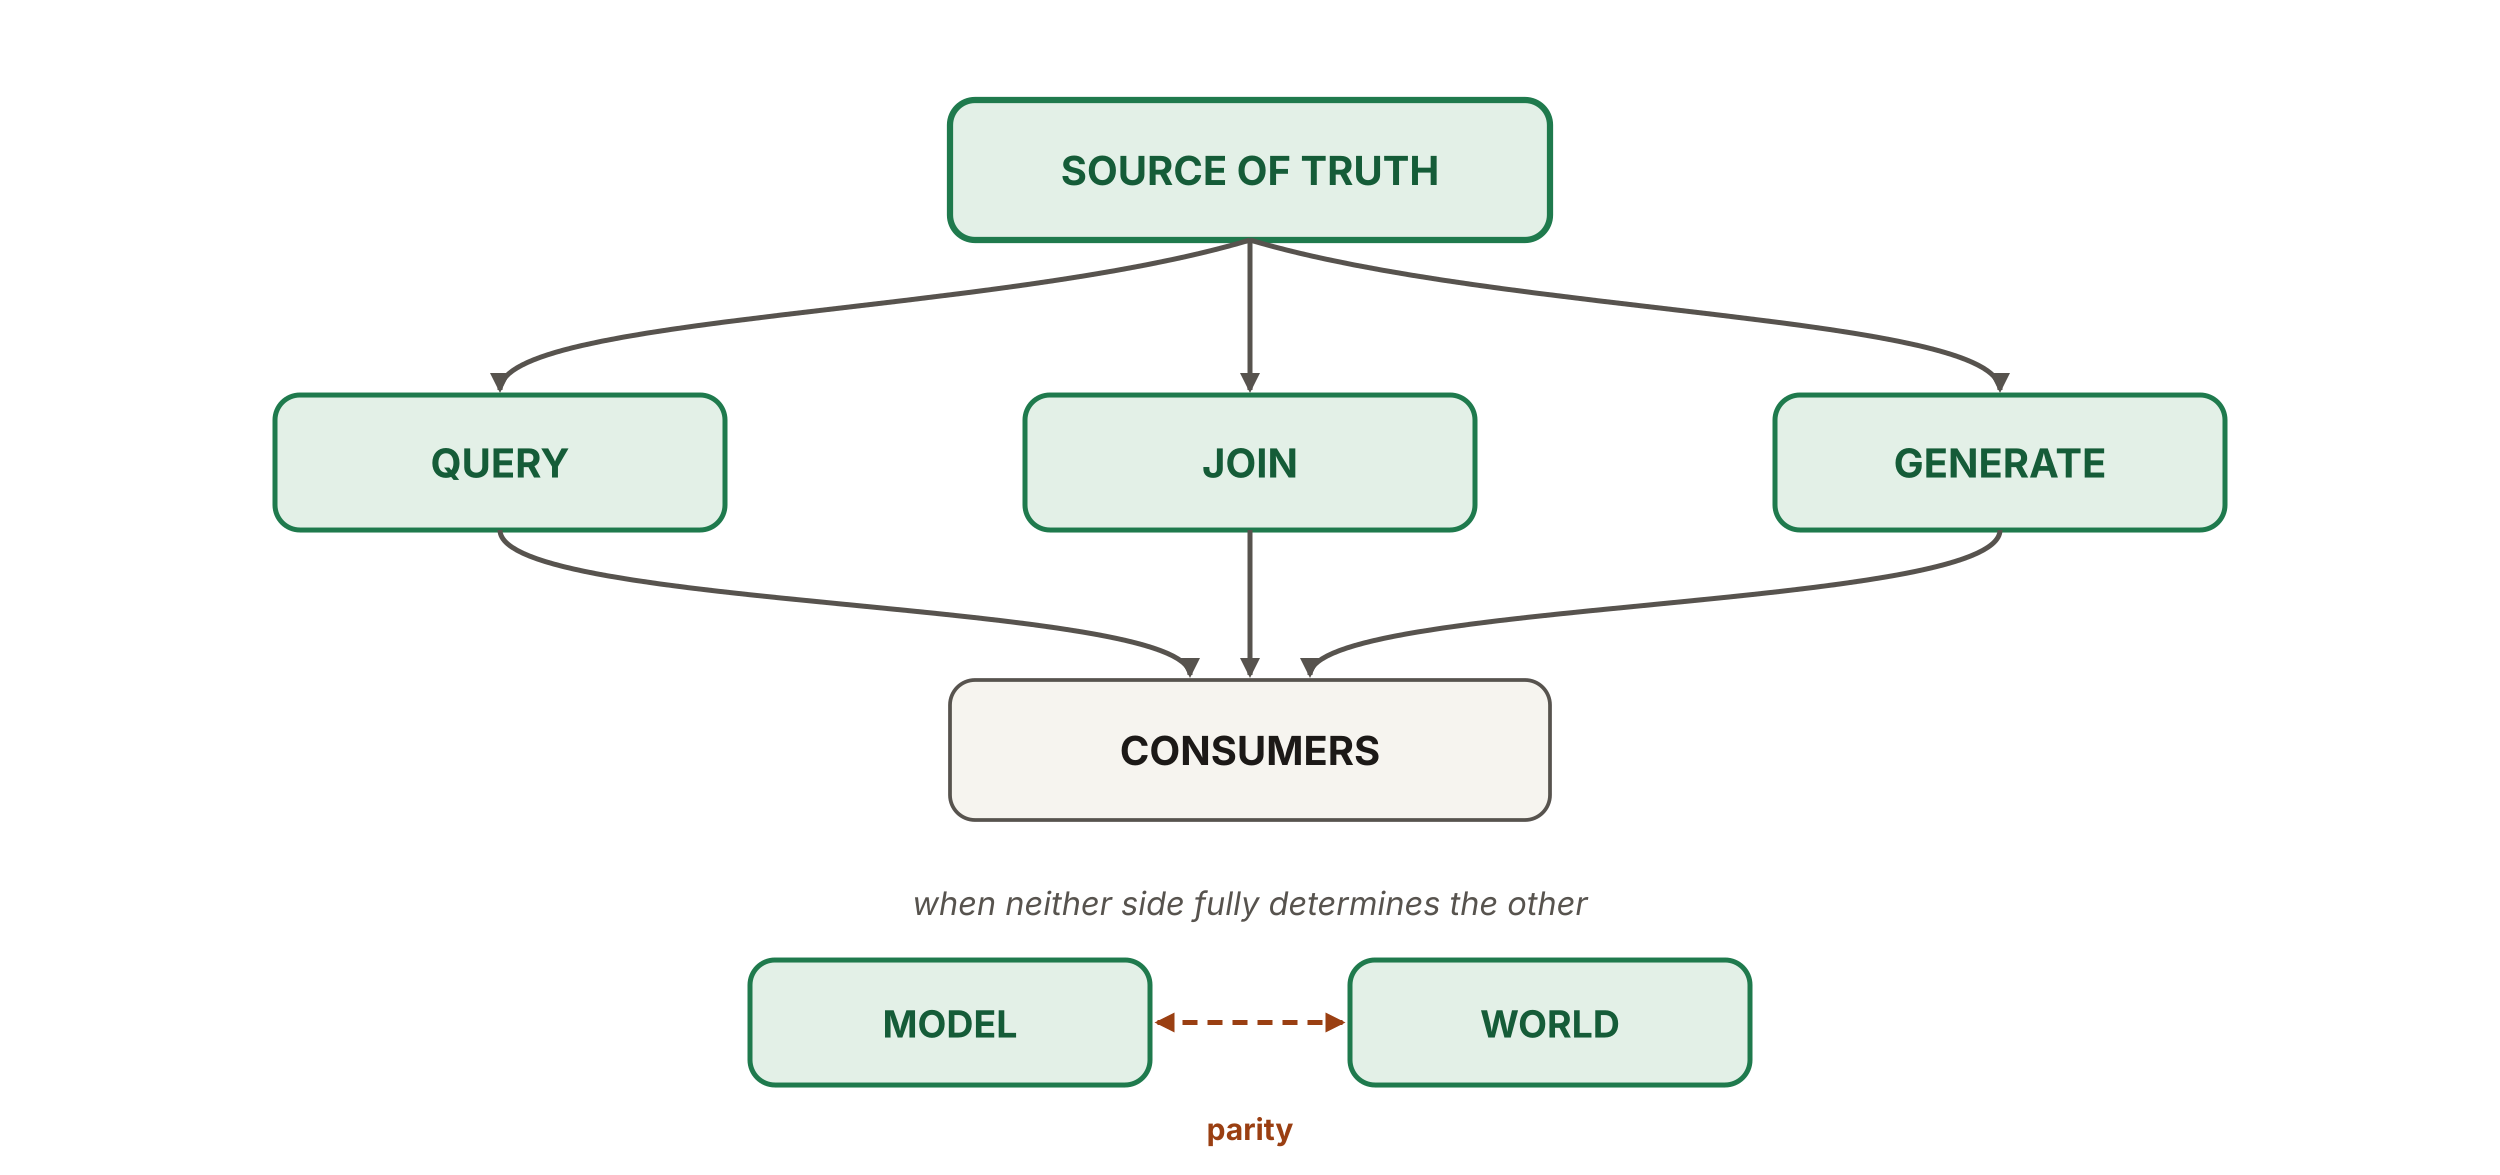
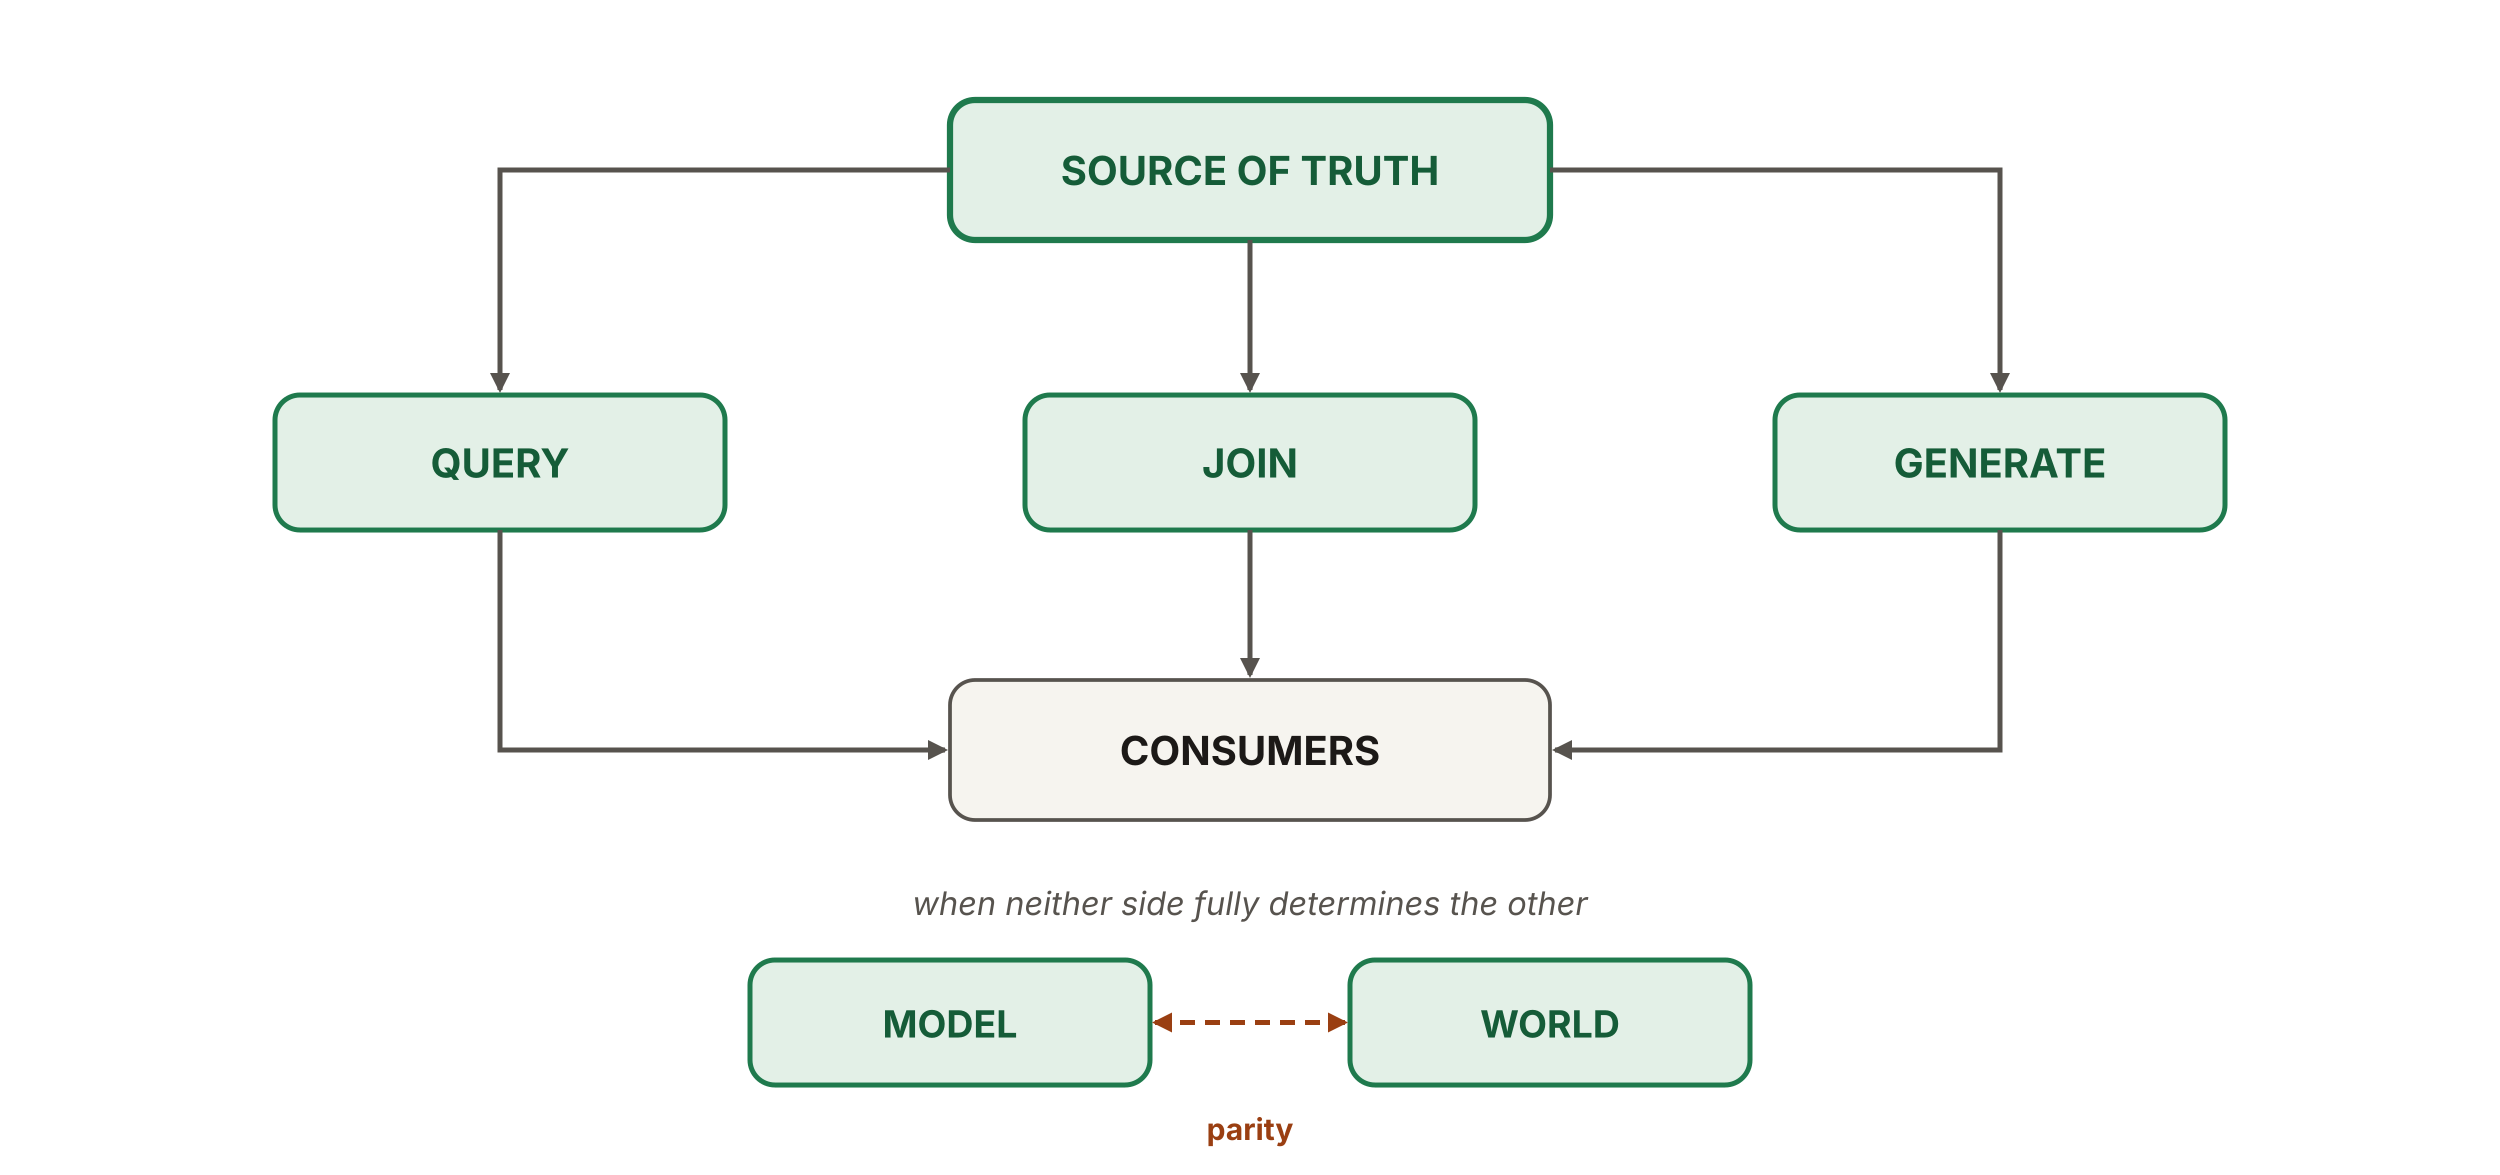
<svg xmlns="http://www.w3.org/2000/svg" viewBox="0 0 1000 470" width="1000" height="470" role="img" aria-labelledby="ddTitle ddDesc" font-family="'Source Sans 3', -apple-system, BlinkMacSystemFont, 'Segoe UI', sans-serif">
  <defs>
    <marker id="dd-ah" viewBox="0 0 10 10" refX="8.5" refY="5" markerWidth="8" markerHeight="8" orient="auto-start-reverse" markerUnits="userSpaceOnUse">
      <path d="M0 0 L10 5 L0 10 z" fill="#57534e" />
    </marker>
    <marker id="dd-ah-rust" viewBox="0 0 10 10" refX="8.5" refY="5" markerWidth="8" markerHeight="8" orient="auto-start-reverse" markerUnits="userSpaceOnUse">
      <path d="M0 0 L10 5 L0 10 z" fill="#9a3f12" />
    </marker>
  </defs>
  <rect id="source" x="380" y="40" width="240" height="56" rx="10" fill="#e3f0e7" stroke="#1f7a4d" stroke-width="2.5" />
  <text x="500" y="74" text-anchor="middle" font-size="16" font-weight="700" fill="#155c38">SOURCE OF TRUTH</text>
-   <path d="M500,96 C400,126 200,126 200,156" fill="none" stroke="#57534e" stroke-width="2" marker-end="url(#dd-ah)" />
+   <path d="M380,68 L200,68 L200,156" fill="none" stroke="#57534e" stroke-width="2" marker-end="url(#dd-ah)" />
  <line x1="500" y1="96" x2="500" y2="156" stroke="#57534e" stroke-width="2" marker-end="url(#dd-ah)" />
-   <path d="M500,96 C600,126 800,126 800,156" fill="none" stroke="#57534e" stroke-width="2" marker-end="url(#dd-ah)" />
+   <path d="M620,68 L800,68 L800,156" fill="none" stroke="#57534e" stroke-width="2" marker-end="url(#dd-ah)" />
  <rect id="query" x="110" y="158" width="180" height="54" rx="10" fill="#e3f0e7" stroke="#1f7a4d" stroke-width="2" />
  <text x="200" y="191" text-anchor="middle" font-size="16" font-weight="700" fill="#155c38">QUERY</text>
  <rect id="join" x="410" y="158" width="180" height="54" rx="10" fill="#e3f0e7" stroke="#1f7a4d" stroke-width="2" />
  <text x="500" y="191" text-anchor="middle" font-size="16" font-weight="700" fill="#155c38">JOIN</text>
  <rect id="generate" x="710" y="158" width="180" height="54" rx="10" fill="#e3f0e7" stroke="#1f7a4d" stroke-width="2" />
  <text x="800" y="191" text-anchor="middle" font-size="16" font-weight="700" fill="#155c38">GENERATE</text>
-   <path d="M200,212 C200,244 476,240 476,270" fill="none" stroke="#57534e" stroke-width="2" marker-end="url(#dd-ah)" />
+   <path d="M200,212 L200,300 L378,300" fill="none" stroke="#57534e" stroke-width="2" marker-end="url(#dd-ah)" />
  <line x1="500" y1="212" x2="500" y2="270" stroke="#57534e" stroke-width="2" marker-end="url(#dd-ah)" />
-   <path d="M800,212 C800,244 524,240 524,270" fill="none" stroke="#57534e" stroke-width="2" marker-end="url(#dd-ah)" />
+   <path d="M800,212 L800,300 L622,300" fill="none" stroke="#57534e" stroke-width="2" marker-end="url(#dd-ah)" />
  <rect id="consumers" x="380" y="272" width="240" height="56" rx="10" fill="#f6f4ef" stroke="#57534e" stroke-width="1.5" />
  <text x="500" y="306" text-anchor="middle" font-size="16" font-weight="700" fill="#1c1917">CONSUMERS</text>
  <text x="500" y="366" text-anchor="middle" font-size="13" font-style="italic" fill="#57534e">when neither side fully determines the other</text>
  <rect id="model" x="300" y="384" width="160" height="50" rx="10" fill="#e3f0e7" stroke="#1f7a4d" stroke-width="2" />
  <text x="380" y="415" text-anchor="middle" font-size="15" font-weight="700" fill="#155c38">MODEL</text>
  <rect id="world" x="540" y="384" width="160" height="50" rx="10" fill="#e3f0e7" stroke="#1f7a4d" stroke-width="2" />
  <text x="620" y="415" text-anchor="middle" font-size="15" font-weight="700" fill="#155c38">WORLD</text>
-   <line x1="463" y1="409" x2="537" y2="409" stroke="#9a3f12" stroke-width="2" stroke-dasharray="6 4" marker-start="url(#dd-ah-rust)" marker-end="url(#dd-ah-rust)" />
+   <line x1="462" y1="409" x2="538" y2="409" stroke="#9a3f12" stroke-width="2" stroke-dasharray="6 4" marker-start="url(#dd-ah-rust)" marker-end="url(#dd-ah-rust)" />
  <text x="500" y="456" text-anchor="middle" font-size="12" font-weight="700" fill="#9a3f12">parity</text>
</svg>
